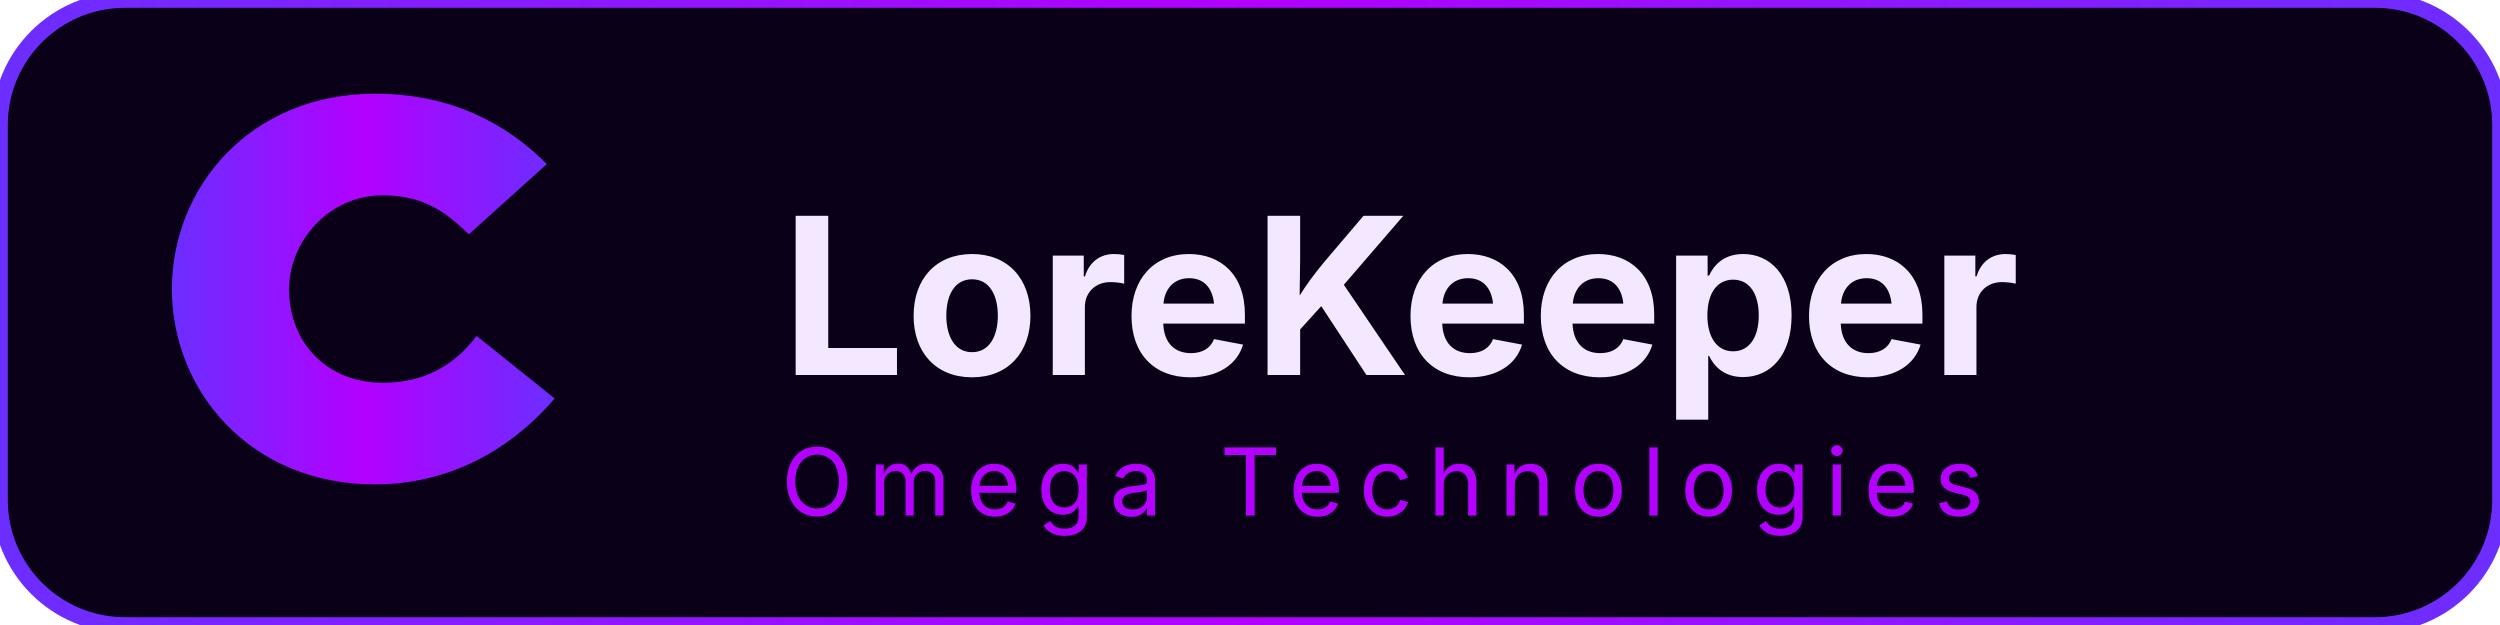
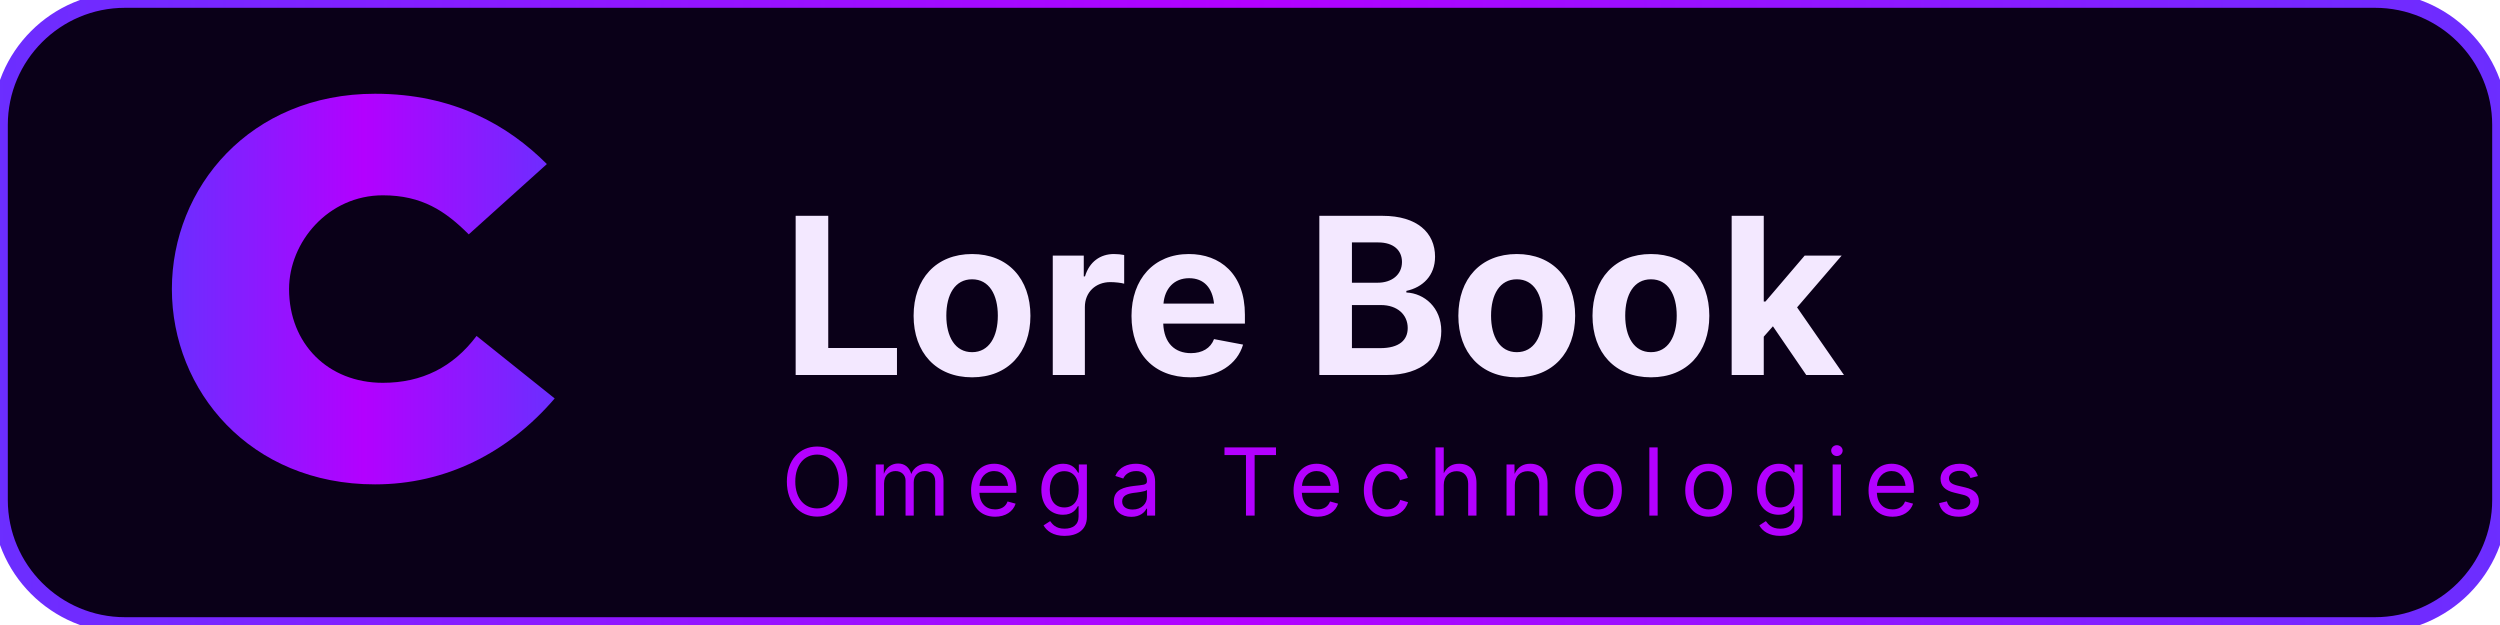
<svg xmlns="http://www.w3.org/2000/svg" viewBox="0 0 320 80">
  <defs>
    <linearGradient id="pulse" x1="0%" x2="100%" y1="0%" y2="0%">
      <stop offset="0%" stop-color="#6B2EFF" />
      <stop offset="50%" stop-color="#B300FF" />
      <stop offset="100%" stop-color="#6B2EFF" />
    </linearGradient>
  </defs>
  <rect width="320" height="80" rx="16" fill="#0a0018" stroke="url(#pulse)" stroke-width="2" />
  <path d="M48 62C32 62 22 50 22 37c0-13 10-25 26-25 10 0 17 4 22 9l-10 9c-3-3-6-5-11-5-7 0-12 6-12 12 0 7 5 12 12 12 5 0 9-2 12-6l10 8c-6 7-14 11-23 11z" fill="url(#pulse)" />
-   <text x="100" y="48" fill="#f3e8ff" font-family="'Inter', sans-serif" font-size="28" font-weight="700">LoreKeeper</text>
+   <text x="100" y="48" fill="#f3e8ff" font-family="'Inter', sans-serif" font-size="28" font-weight="700">Lore Book</text>
  <text x="100" y="66" fill="#B300FF" font-family="'Inter', sans-serif" font-size="12" letter-spacing="2">Omega Technologies</text>
</svg>
